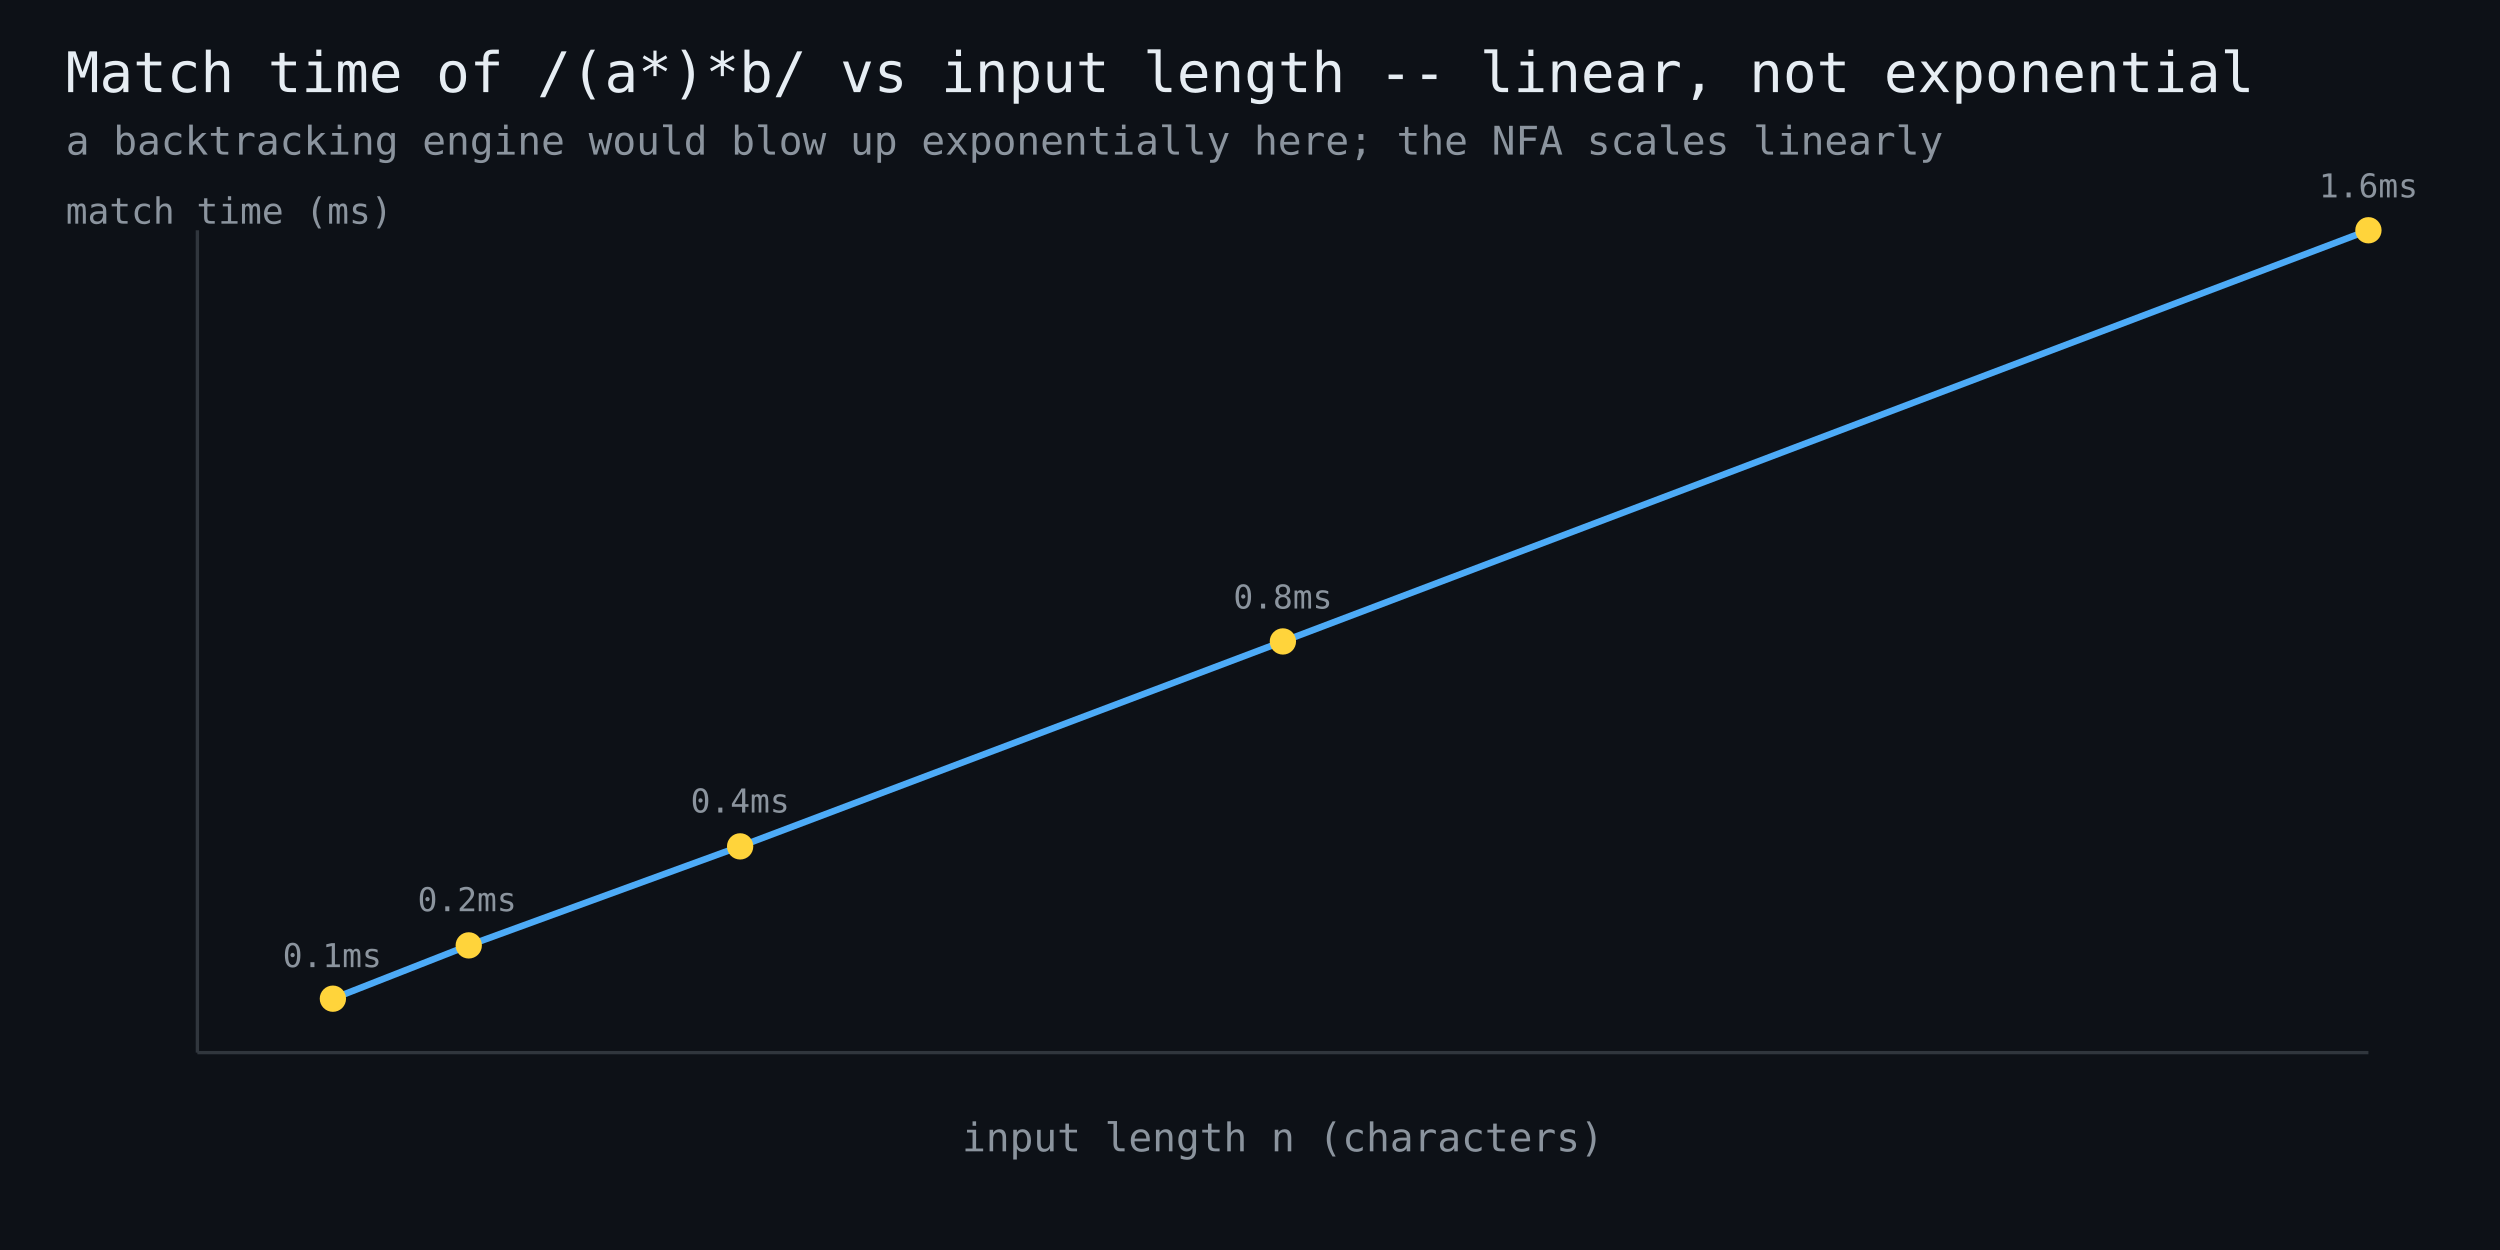
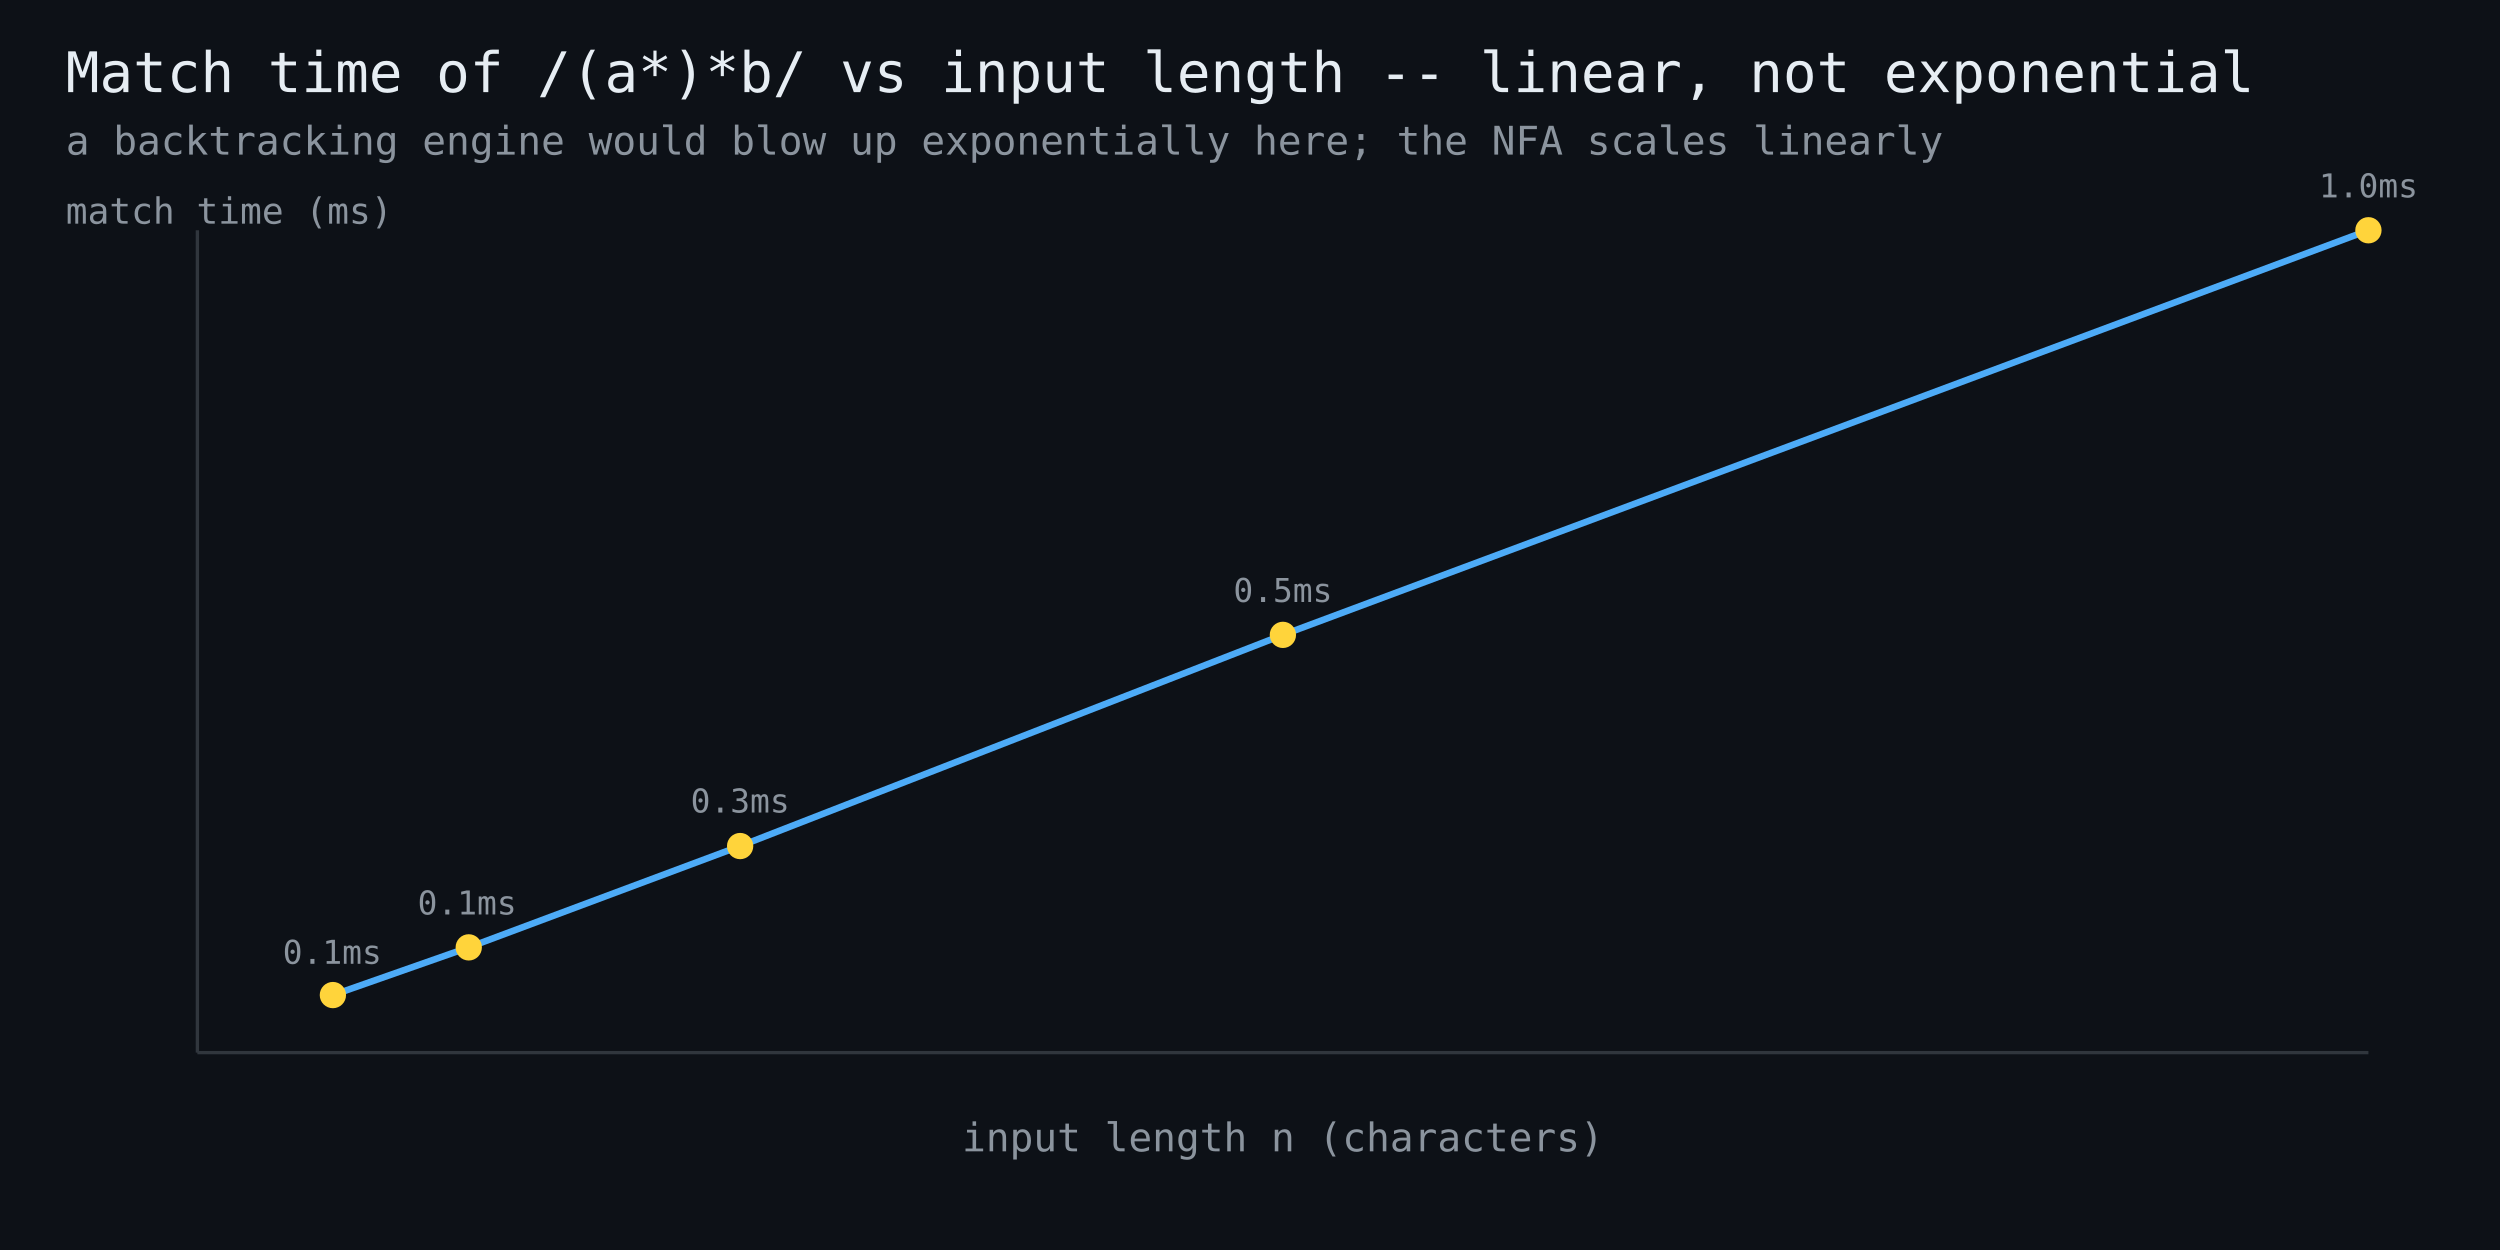
<svg xmlns="http://www.w3.org/2000/svg" width="760" height="380" viewBox="0 0 760 380" font-family="monospace">
  <rect width="760" height="380" fill="#0d1117" />
  <text x="20" y="28" fill="#e6edf3" font-size="17">Match time of /(a*)*b/ vs input length -- linear, not exponential</text>
  <text x="20" y="47" fill="#8b949e" font-size="12">a backtracking engine would blow up exponentially here; the NFA scales linearly</text>
  <line x1="60" y1="320" x2="720" y2="320" stroke="#30363d" stroke-width="1" />
  <line x1="60" y1="320" x2="60" y2="70" stroke="#30363d" stroke-width="1" />
-   <polyline points="101.2,303.6 142.5,287.4 225.0,257.3 390.0,195.0 720.0,70.0" fill="none" stroke="#4dabf7" stroke-width="2" />
-   <circle cx="101.2" cy="303.6" r="4" fill="#ffd43b" />
-   <text x="101" y="294" fill="#8b949e" font-size="10" text-anchor="middle">0.1ms</text>
-   <circle cx="142.5" cy="287.4" r="4" fill="#ffd43b" />
-   <text x="142" y="277" fill="#8b949e" font-size="10" text-anchor="middle">0.2ms</text>
-   <circle cx="225.0" cy="257.3" r="4" fill="#ffd43b" />
-   <text x="225" y="247" fill="#8b949e" font-size="10" text-anchor="middle">0.4ms</text>
-   <circle cx="390.0" cy="195.0" r="4" fill="#ffd43b" />
-   <text x="390" y="185" fill="#8b949e" font-size="10" text-anchor="middle">0.8ms</text>
+   <polyline points="101.2,302.5 142.5,288.0 225.0,257.2 390.0,193.0 720.0,70.0" fill="none" stroke="#4dabf7" stroke-width="2" />
+   <circle cx="101.2" cy="302.5" r="4" fill="#ffd43b" />
+   <text x="101" y="293" fill="#8b949e" font-size="10" text-anchor="middle">0.1ms</text>
+   <circle cx="142.5" cy="288.0" r="4" fill="#ffd43b" />
+   <text x="142" y="278" fill="#8b949e" font-size="10" text-anchor="middle">0.1ms</text>
+   <circle cx="225.0" cy="257.2" r="4" fill="#ffd43b" />
+   <text x="225" y="247" fill="#8b949e" font-size="10" text-anchor="middle">0.3ms</text>
+   <circle cx="390.0" cy="193.0" r="4" fill="#ffd43b" />
+   <text x="390" y="183" fill="#8b949e" font-size="10" text-anchor="middle">0.5ms</text>
  <circle cx="720.0" cy="70.0" r="4" fill="#ffd43b" />
-   <text x="720" y="60" fill="#8b949e" font-size="10" text-anchor="middle">1.6ms</text>
+   <text x="720" y="60" fill="#8b949e" font-size="10" text-anchor="middle">1.0ms</text>
  <text x="390" y="350" fill="#8b949e" font-size="12" text-anchor="middle">input length n (characters)</text>
  <text x="20" y="68" fill="#8b949e" font-size="11">match time (ms)</text>
</svg>
